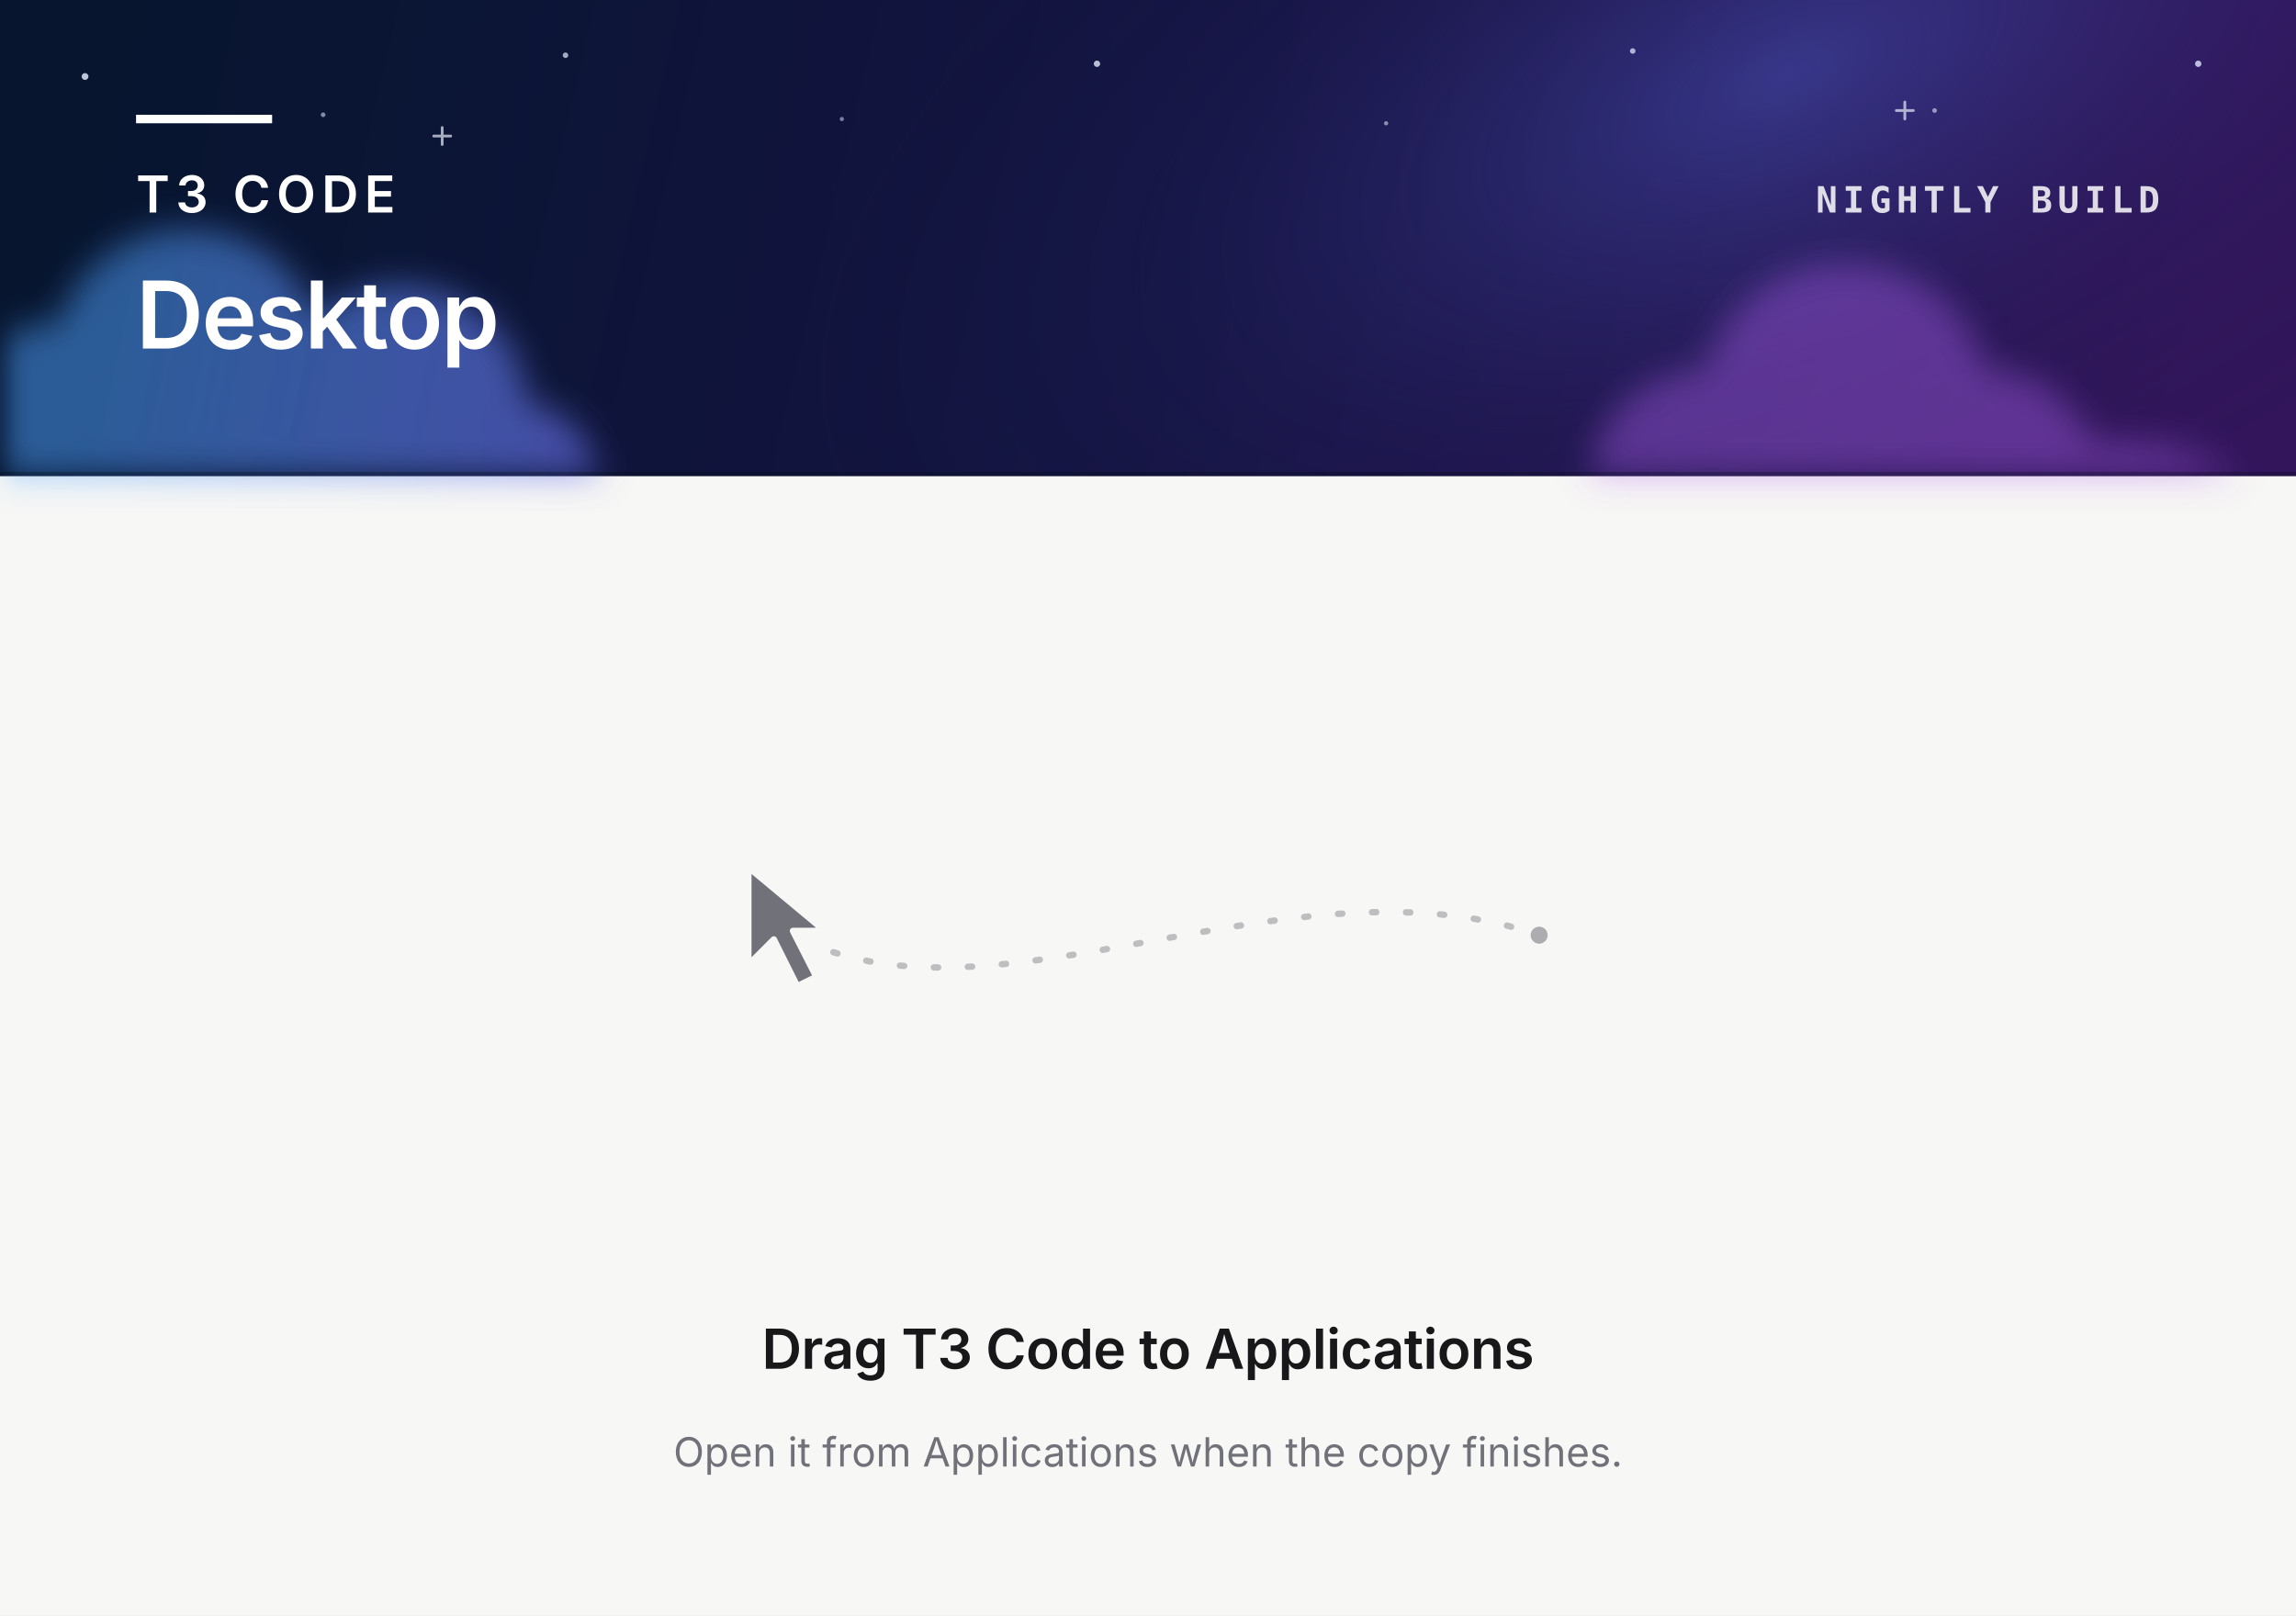
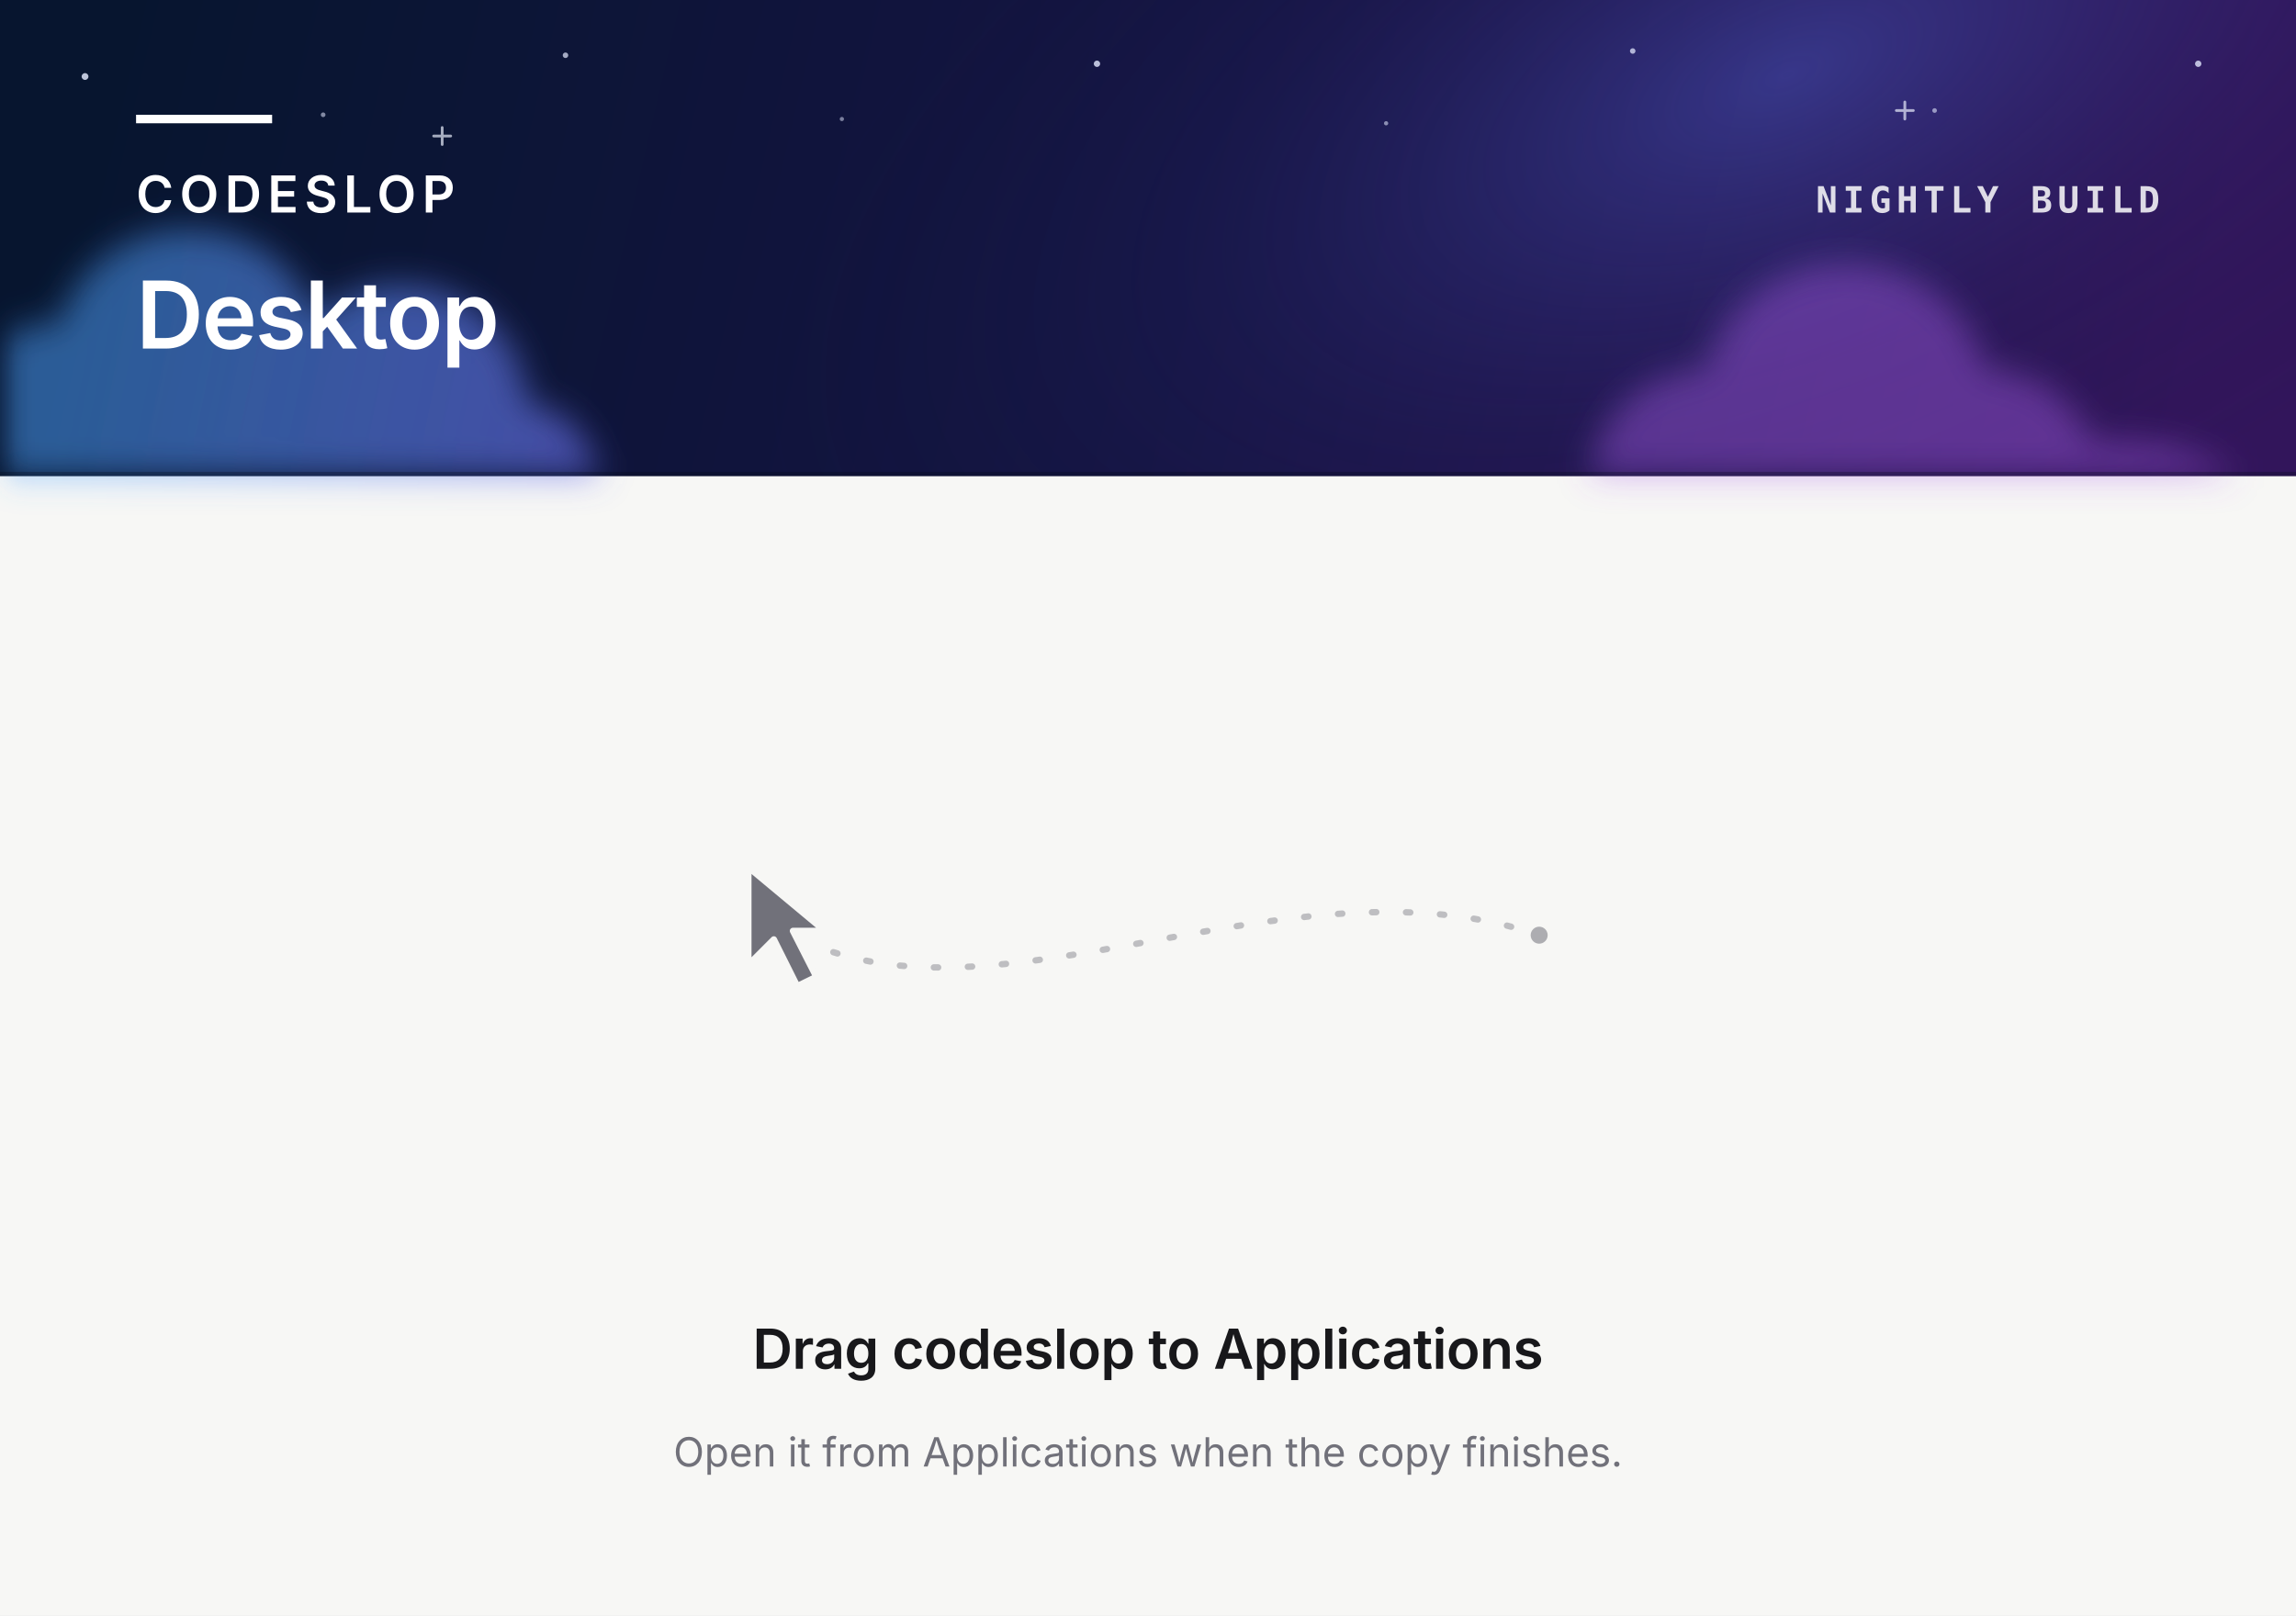
<svg xmlns="http://www.w3.org/2000/svg" width="1080" height="760" viewBox="0 0 540 380" fill="none">
  <defs>
    <linearGradient id="night-sky" x1="28" y1="0" x2="510" y2="112" gradientUnits="userSpaceOnUse">
      <stop stop-color="#07152F" />
      <stop offset="0.52" stop-color="#151443" />
      <stop offset="1" stop-color="#32155B" />
    </linearGradient>
    <radialGradient id="night-glow" cx="0" cy="0" r="1" gradientUnits="userSpaceOnUse" gradientTransform="translate(420 18) rotate(157) scale(260 126)">
      <stop stop-color="#5165D8" stop-opacity="0.42" />
      <stop offset="0.55" stop-color="#283075" stop-opacity="0.15" />
      <stop offset="1" stop-color="#111635" stop-opacity="0" />
    </radialGradient>
    <linearGradient id="night-cloud" x1="18" y1="62" x2="260" y2="112" gradientUnits="userSpaceOnUse">
      <stop stop-color="#4EA4FF" stop-opacity="0.5" />
      <stop offset="0.52" stop-color="#696FEA" stop-opacity="0.62" />
      <stop offset="1" stop-color="#A85BEA" stop-opacity="0.5" />
    </linearGradient>
    <filter id="night-soft" x="-24" y="35" width="588" height="101" filterUnits="userSpaceOnUse">
      <feGaussianBlur stdDeviation="4" />
    </filter>
  </defs>
  <rect width="540" height="380" fill="#F7F7F5" />
  <rect width="540" height="112" fill="url(#night-sky)" />
  <rect width="540" height="112" fill="url(#night-glow)" />
  <g fill="#E4EAFF">
    <circle cx="20" cy="18" r="0.8" opacity="0.82" />
    <circle cx="76" cy="27" r="0.55" opacity="0.55" />
    <circle cx="133" cy="13" r="0.65" opacity="0.7" />
    <circle cx="198" cy="28" r="0.5" opacity="0.5" />
    <circle cx="258" cy="15" r="0.75" opacity="0.8" />
    <circle cx="326" cy="29" r="0.5" opacity="0.55" />
    <circle cx="384" cy="12" r="0.65" opacity="0.72" />
    <circle cx="455" cy="26" r="0.55" opacity="0.58" />
    <circle cx="517" cy="15" r="0.75" opacity="0.78" />
  </g>
  <g stroke="#EEF2FF" stroke-linecap="round" stroke-width="0.65" opacity="0.68">
    <path d="M104 30V34M102 32H106" />
    <path d="M448 24V28M446 26H450" />
  </g>
  <g filter="url(#night-soft)">
    <path d="M-12 112V101C-12 87 0 76 14 76C18 63 30 54 44 54C58 54 70 62 74 75C79 70 86 67 94 67C110 67 123 79 124 95C132 96 138 101 141 112H-12Z" fill="url(#night-cloud)" />
    <path d="M374 112C375 98 387 87 401 87C405 72 418 62 434 62C450 62 463 72 467 87C478 87 488 94 492 104C506 103 518 106 526 112H374Z" fill="url(#night-cloud)" opacity="0.82" />
  </g>
  <path d="M0 111.5H540" stroke="#050A19" stroke-opacity="0.3" />
  <path d="M32 28H64" stroke="#FFFFFF" stroke-width="2" />
  <g font-family="-apple-system, BlinkMacSystemFont, sans-serif" fill="#FFFFFF">
-     <text x="32" y="50" font-size="12" font-weight="600" letter-spacing="1.4">T3 CODE</text>
+     <text x="32" y="50" font-size="12" font-weight="600" letter-spacing="1.4">CODESLOP</text>
    <text x="32" y="82" font-size="22" font-weight="600" letter-spacing="-0.45">Desktop</text>
    <text x="508" y="50" text-anchor="end" font-family="ui-monospace, SFMono-Regular, Menlo, monospace" font-size="8.5" font-weight="600" letter-spacing="1.2" opacity="0.84">NIGHTLY BUILD</text>
  </g>
  <path d="M196 224C242 239 307 201 362 220" stroke="#71717A" stroke-width="1.5" stroke-linecap="round" stroke-dasharray="1 7" opacity="0.42" />
  <circle cx="362" cy="220" r="2" fill="#71717A" opacity="0.55" />
  <path d="M176 204V227L182 221L187.5 232L192 229.8L186.5 219H194L176 204Z" fill="#71717A" stroke="#F7F7F5" stroke-width="1.5" stroke-linejoin="round" />
  <g font-family="-apple-system, BlinkMacSystemFont, sans-serif" text-anchor="middle">
-     <text x="270" y="322" font-size="13" font-weight="600" letter-spacing="-0.1" fill="#18181B">Drag T3 Code to Applications</text>
+     <text x="270" y="322" font-size="13" font-weight="600" letter-spacing="-0.1" fill="#18181B">Drag codeslop to Applications</text>
    <text x="270" y="345" font-size="9.5" fill="#71717A">Open it from Applications when the copy finishes.</text>
  </g>
</svg>
